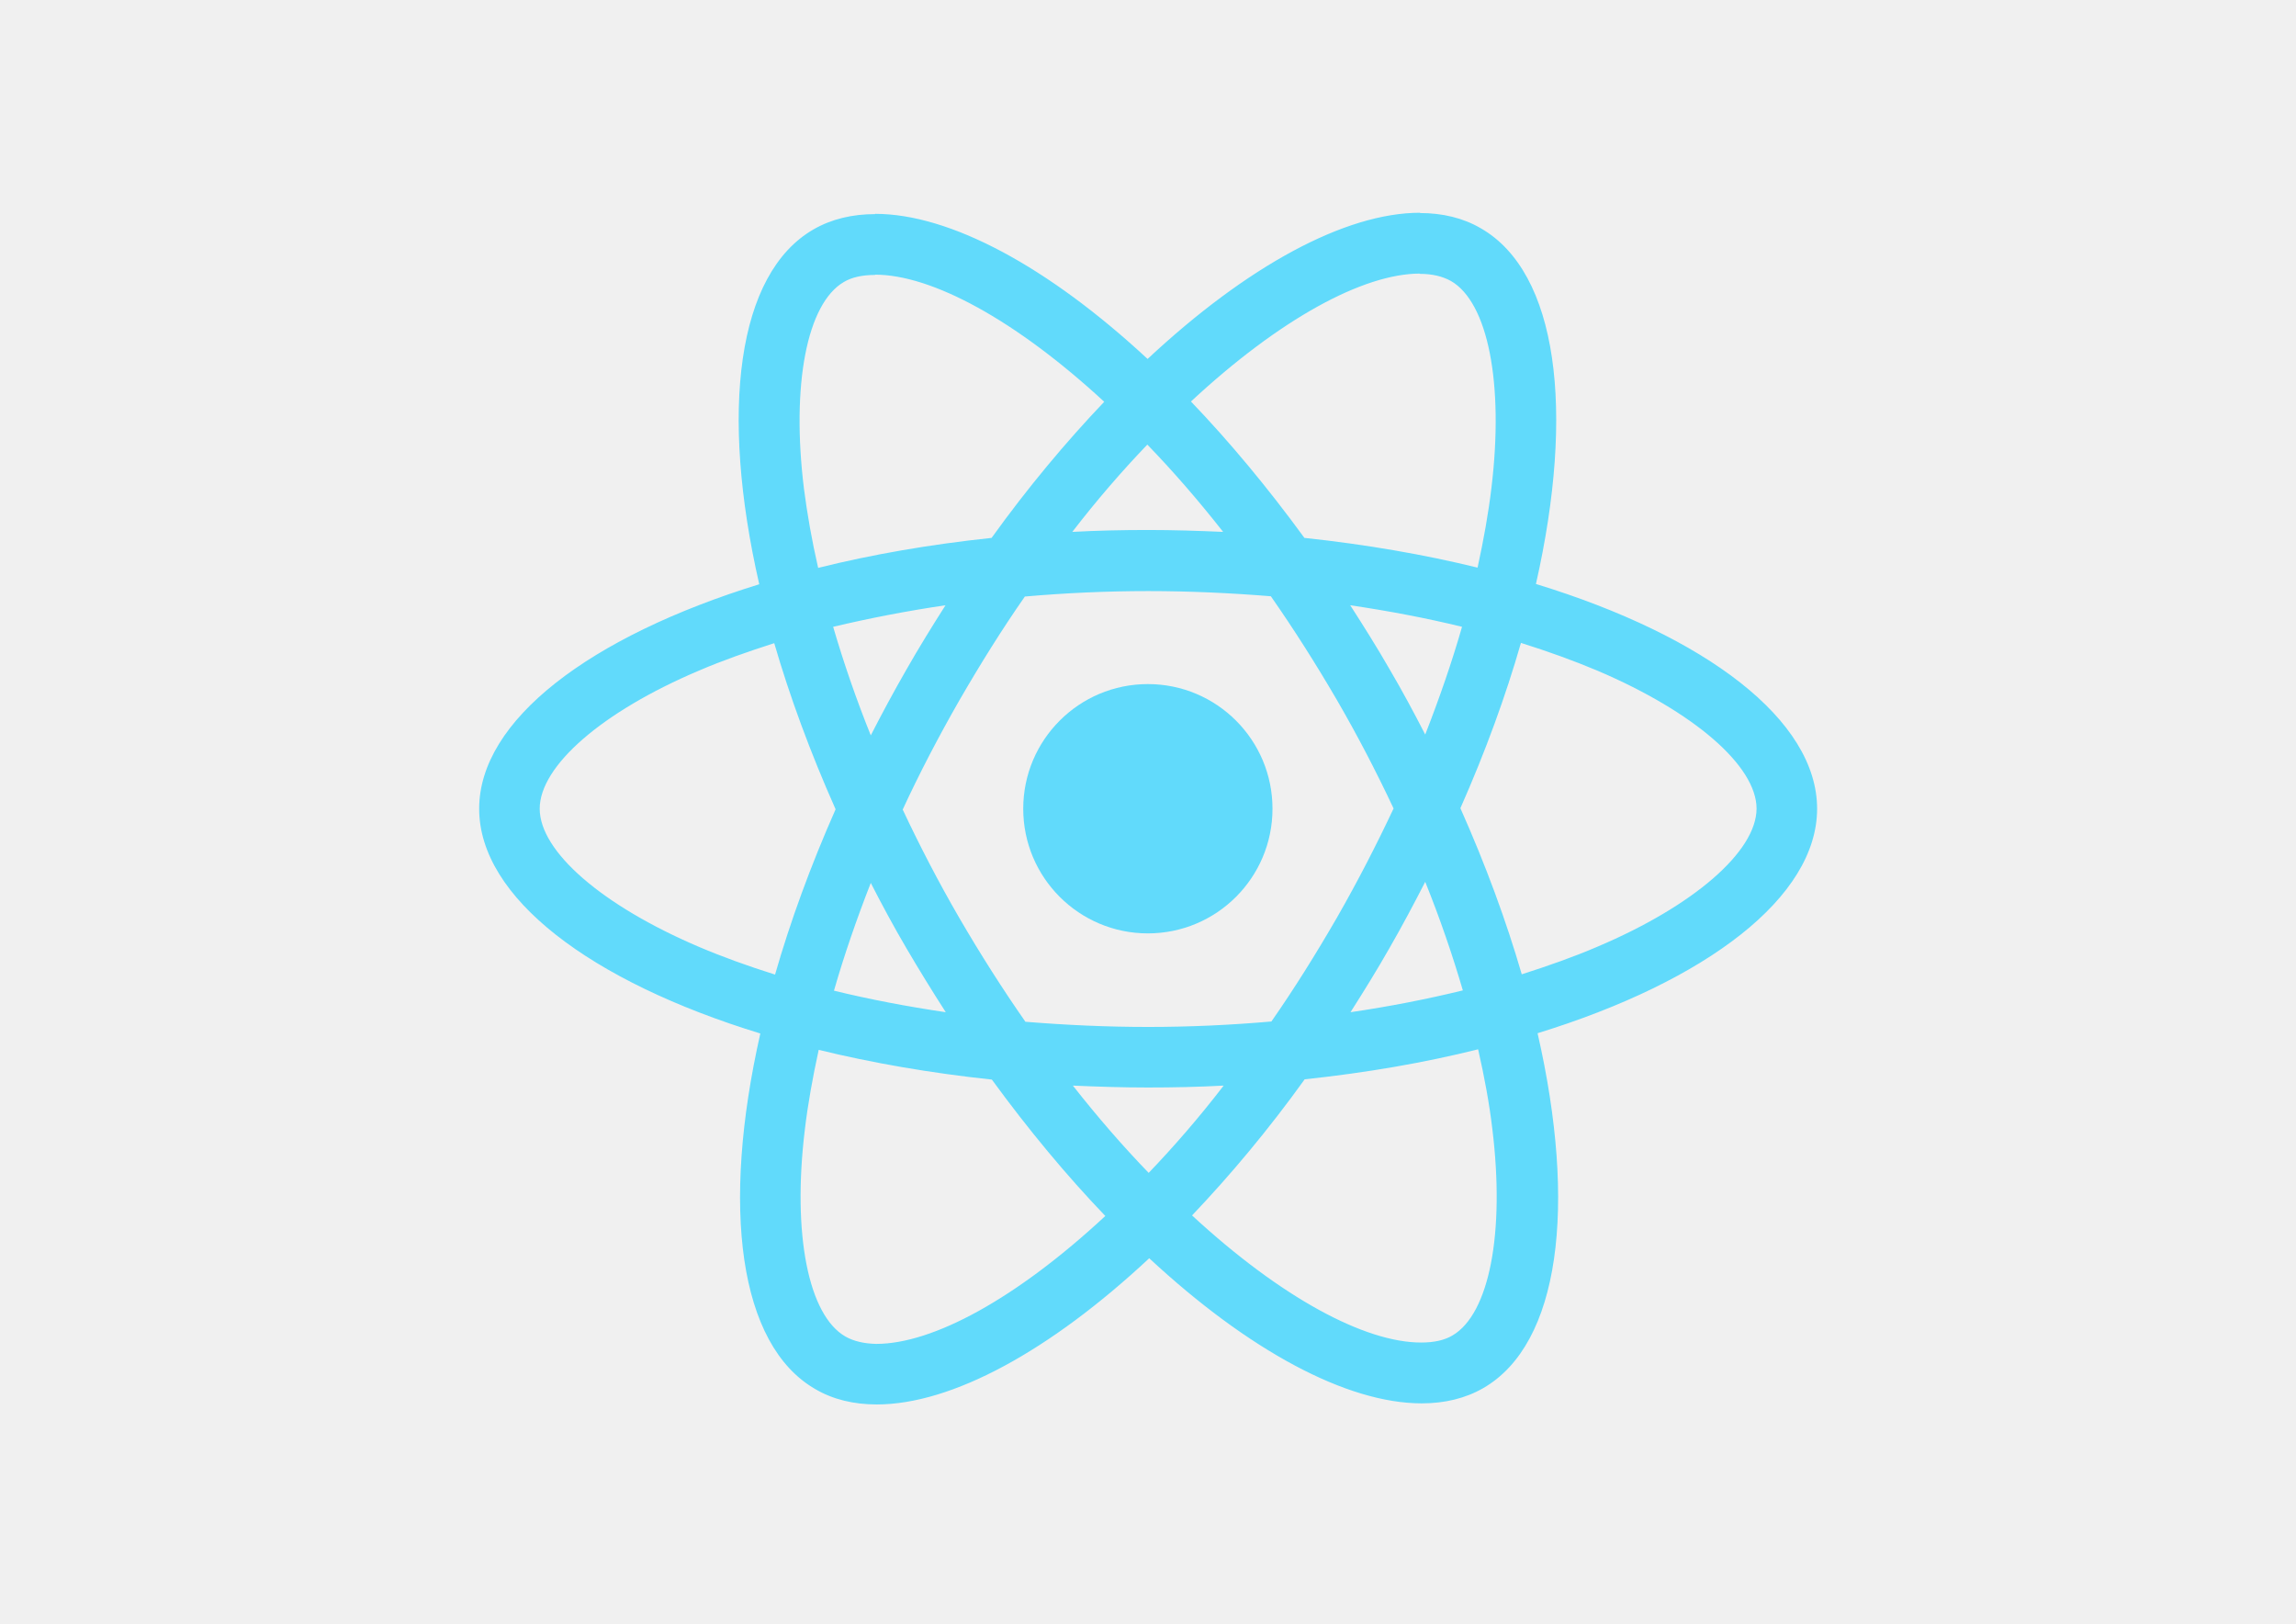
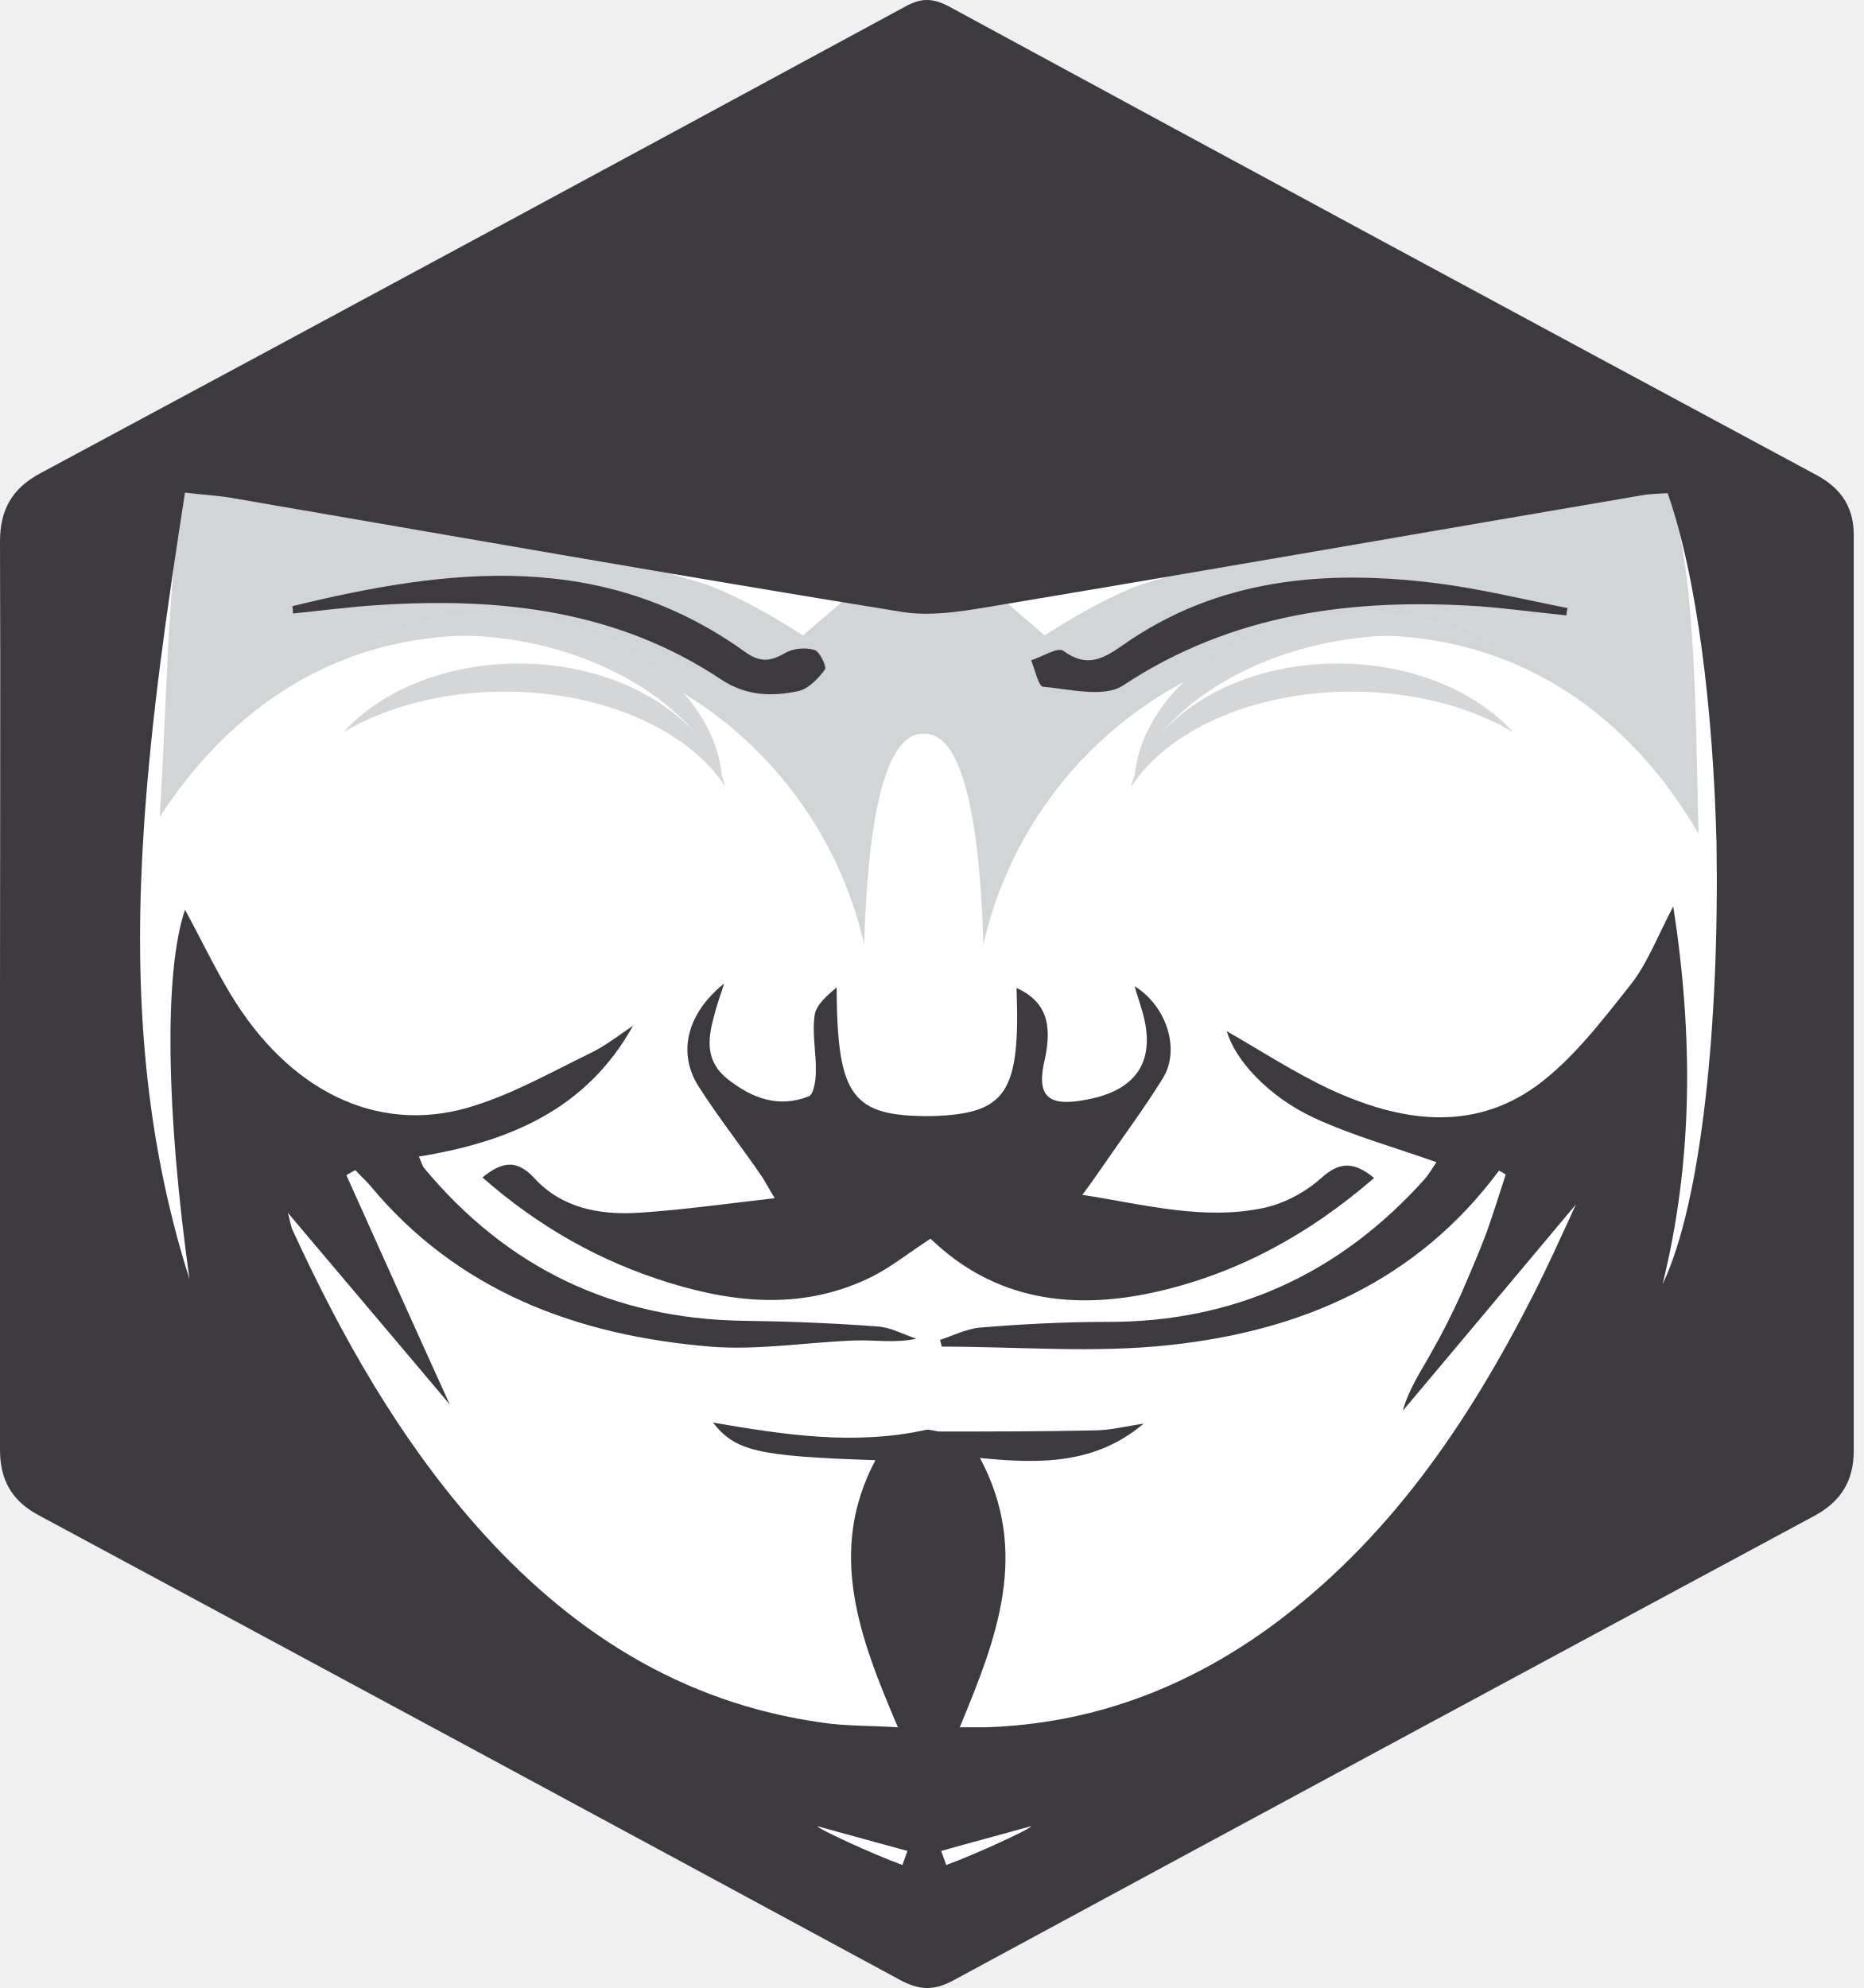
- <svg xmlns="http://www.w3.org/2000/svg" viewBox="0 0 841.9 595.3">
-   <g fill="#61DAFB">
-     <path d="M666.3 296.5c0-32.5-40.7-63.3-103.1-82.4 14.4-63.6 8-114.2-20.2-130.4-6.5-3.8-14.1-5.6-22.4-5.6v22.3c4.6 0 8.3.9 11.4 2.6 13.6 7.8 19.5 37.5 14.9 75.7-1.1 9.4-2.9 19.3-5.1 29.4-19.6-4.8-41-8.5-63.5-10.9-13.5-18.5-27.5-35.3-41.6-50 32.6-30.3 63.2-46.9 84-46.9V78c-27.5 0-63.5 19.6-99.9 53.6-36.4-33.8-72.4-53.2-99.9-53.2v22.3c20.7 0 51.4 16.5 84 46.6-14 14.7-28 31.4-41.3 49.9-22.6 2.4-44 6.1-63.6 11-2.3-10-4-19.7-5.2-29-4.7-38.2 1.1-67.9 14.6-75.8 3-1.8 6.9-2.6 11.5-2.6V78.5c-8.4 0-16 1.8-22.6 5.6-28.1 16.2-34.4 66.7-19.9 130.1-62.2 19.2-102.7 49.9-102.7 82.3 0 32.5 40.7 63.3 103.1 82.4-14.4 63.6-8 114.2 20.2 130.4 6.5 3.8 14.1 5.6 22.5 5.6 27.5 0 63.5-19.6 99.9-53.6 36.4 33.8 72.4 53.2 99.9 53.2 8.4 0 16-1.8 22.6-5.6 28.1-16.2 34.4-66.7 19.9-130.1 62-19.1 102.5-49.9 102.5-82.3zm-130.2-66.7c-3.7 12.9-8.3 26.2-13.5 39.5-4.1-8-8.4-16-13.1-24-4.6-8-9.5-15.8-14.4-23.4 14.2 2.1 27.9 4.7 41 7.9zm-45.8 106.5c-7.8 13.5-15.8 26.3-24.1 38.2-14.9 1.3-30 2-45.2 2-15.1 0-30.2-.7-45-1.9-8.3-11.9-16.4-24.6-24.2-38-7.6-13.1-14.5-26.4-20.8-39.8 6.2-13.4 13.2-26.8 20.7-39.9 7.8-13.5 15.8-26.3 24.1-38.2 14.9-1.3 30-2 45.2-2 15.1 0 30.2.7 45 1.9 8.3 11.9 16.4 24.6 24.2 38 7.6 13.1 14.5 26.4 20.8 39.8-6.3 13.4-13.2 26.8-20.7 39.9zm32.3-13c5.4 13.4 10 26.8 13.8 39.8-13.1 3.2-26.9 5.9-41.2 8 4.9-7.7 9.8-15.6 14.4-23.7 4.6-8 8.9-16.1 13-24.1zM421.2 430c-9.3-9.6-18.6-20.3-27.8-32 9 .4 18.2.7 27.5.7 9.4 0 18.7-.2 27.8-.7-9 11.7-18.3 22.4-27.5 32zm-74.4-58.9c-14.2-2.1-27.9-4.7-41-7.9 3.7-12.9 8.3-26.2 13.5-39.5 4.1 8 8.4 16 13.1 24 4.7 8 9.5 15.8 14.4 23.4zM420.7 163c9.3 9.6 18.6 20.3 27.8 32-9-.4-18.2-.7-27.5-.7-9.4 0-18.7.2-27.8.7 9-11.7 18.3-22.4 27.5-32zm-74 58.9c-4.9 7.7-9.8 15.6-14.4 23.7-4.6 8-8.9 16-13 24-5.4-13.4-10-26.8-13.8-39.8 13.1-3.1 26.9-5.8 41.2-7.9zm-90.5 125.2c-35.4-15.1-58.3-34.9-58.3-50.6 0-15.7 22.9-35.6 58.3-50.6 8.6-3.7 18-7 27.7-10.1 5.7 19.6 13.2 40 22.5 60.9-9.2 20.8-16.6 41.1-22.2 60.6-9.9-3.1-19.3-6.5-28-10.2zM310 490c-13.6-7.8-19.5-37.5-14.9-75.7 1.1-9.4 2.9-19.3 5.1-29.4 19.6 4.8 41 8.5 63.5 10.9 13.5 18.5 27.5 35.3 41.6 50-32.6 30.3-63.2 46.9-84 46.9-4.5-.1-8.3-1-11.3-2.7zm237.2-76.2c4.7 38.2-1.1 67.9-14.6 75.8-3 1.8-6.9 2.6-11.5 2.6-20.7 0-51.4-16.5-84-46.6 14-14.7 28-31.4 41.3-49.9 22.6-2.4 44-6.1 63.6-11 2.3 10.1 4.1 19.8 5.2 29.1zm38.5-66.7c-8.6 3.7-18 7-27.7 10.1-5.7-19.6-13.2-40-22.5-60.9 9.2-20.8 16.6-41.1 22.2-60.6 9.9 3.1 19.3 6.5 28.1 10.2 35.4 15.1 58.3 34.9 58.3 50.6-.1 15.7-23 35.6-58.4 50.6zM320.8 78.4z" />
-     <circle cx="420.9" cy="296.5" r="45.7" />
-     <path d="M520.5 78.1z" />
-   </g>
+ <svg xmlns="http://www.w3.org/2000/svg" width="60" height="64" viewBox="0 0 60 64" fill="none">
+   <path d="M3.637 15.62H55.87V38.927L48.267 53.969L29.919 61.738L12.893 53.969L1.488 38.1L3.637 15.62Z" fill="white" />
+   <path d="M53.648 15.551C53.377 15.569 53.087 15.569 52.798 15.623C45.992 16.8 39.187 17.976 32.363 19.116C31.241 19.297 30.064 19.551 28.978 19.37C21.792 18.211 14.643 16.944 7.475 15.714C6.987 15.623 6.498 15.587 5.919 15.533C5.358 19.153 5.376 22.736 5.14 26.302C7.421 22.791 10.824 20.456 15.313 20.456H15.367C21.448 20.456 26.535 24.709 27.82 30.411C27.928 26.537 28.453 23.623 29.702 23.623C29.72 23.623 29.72 23.623 29.738 23.623C29.756 23.623 29.756 23.623 29.774 23.623C31.023 23.623 31.548 26.537 31.657 30.411C32.942 24.709 38.028 20.456 44.11 20.456H44.164C48.888 20.456 52.472 23.026 54.68 26.845C54.572 22.501 54.59 18.23 53.648 15.551ZM25.847 20.456C25.847 20.456 24.218 19.37 22.77 18.827L20.96 18.284L27.114 19.37L25.847 20.456ZM36.707 18.827C35.259 19.37 33.63 20.456 33.63 20.456L32.363 19.37L38.517 18.284L36.707 18.827Z" fill="#D2D5D6" />
+   <path d="M32.725 31.804C33.63 32.221 33.901 32.908 33.63 34.121C33.358 35.28 33.72 35.642 34.951 35.406C36.671 35.099 37.268 34.067 36.725 32.402C36.671 32.203 36.598 32.022 36.526 31.75C37.557 32.384 38.01 33.795 37.431 34.718C36.815 35.714 36.109 36.655 35.44 37.633C35.277 37.868 35.114 38.103 34.843 38.465C36.906 38.791 38.77 39.298 40.707 38.882C41.358 38.737 42.028 38.375 42.517 37.94C43.114 37.397 43.567 37.379 44.236 37.922C42.173 39.714 39.874 40.981 37.268 41.578C34.571 42.194 32.037 41.886 29.956 39.877C29.286 40.311 28.725 40.764 28.091 41.09C25.955 42.158 23.765 41.977 21.575 41.307C19.331 40.619 17.34 39.497 15.53 37.904C16.163 37.397 16.634 37.307 17.213 37.94C18.1 38.9 19.313 39.117 20.544 39.044C21.955 38.954 23.349 38.755 24.942 38.574C24.725 38.23 24.616 37.995 24.471 37.795C23.82 36.854 23.114 35.949 22.498 34.99C21.811 33.922 22.082 32.655 23.313 31.66C23.15 32.148 23.041 32.474 22.969 32.782C22.77 33.506 22.734 34.194 23.421 34.737C24.2 35.352 25.05 35.678 26.028 35.298C26.191 35.243 26.263 34.791 26.263 34.519C26.281 33.904 26.136 33.27 26.227 32.673C26.281 32.329 26.643 32.04 26.933 31.786C26.951 35.316 27.422 35.949 29.992 35.931C32.399 35.859 32.852 35.189 32.725 31.804Z" fill="#3C3A3E" />
+   <path d="M9.412 19.515C14.444 18.284 19.403 17.686 24.001 20.999C24.489 21.343 24.815 21.288 25.286 21.017C25.539 20.872 25.937 20.836 26.227 20.926C26.39 20.981 26.625 21.469 26.553 21.56C26.335 21.849 26.028 22.175 25.702 22.248C24.851 22.429 24.019 22.41 23.204 21.867C19.856 19.641 16.091 19.225 12.199 19.478C11.276 19.533 10.353 19.659 9.43 19.75C9.43 19.677 9.43 19.605 9.412 19.515Z" fill="#3C3A3E" />
+   <path d="M58.517 15.315C49.196 10.302 39.874 5.27 30.571 0.22C30.064 -0.052 29.684 -0.088 29.159 0.202C19.874 5.234 10.588 10.247 1.285 15.243C0.38 15.732 0 16.419 0 17.433C0.018 22.284 0 27.153 0 32.004C0 36.891 0 41.778 0 46.664C0 47.624 0.362 48.312 1.249 48.782C10.498 53.76 19.729 58.737 28.96 63.733C29.593 64.077 30.064 64.095 30.698 63.751C39.929 58.755 49.16 53.778 58.409 48.8C59.278 48.33 59.676 47.66 59.676 46.701C59.676 36.891 59.676 27.098 59.676 17.288C59.694 16.401 59.332 15.768 58.517 15.315ZM29.05 60.04C28.109 59.697 26.299 58.864 26.317 58.791C27.277 59.063 28.236 59.316 29.213 59.588L29.05 60.04ZM30.462 60.04L30.299 59.588C31.259 59.316 32.218 59.063 33.195 58.791C33.214 58.864 31.404 59.697 30.462 60.04ZM53.522 41.343C54.499 37.379 54.517 33.397 53.866 29.18C53.341 30.175 53.015 31.062 52.454 31.75C51.549 32.89 50.626 34.103 49.467 34.954C47.368 36.474 45.051 36.094 42.843 35.081C41.684 34.538 40.598 33.832 39.494 33.198C39.748 34.103 40.816 35.298 42.3 35.986C43.549 36.565 44.87 36.927 46.245 37.415C46.137 37.56 46.01 37.795 45.847 37.977C43.114 41.017 39.711 42.574 35.621 42.556C34.263 42.556 32.906 42.628 31.566 42.737C31.132 42.773 30.698 42.99 30.263 43.135C30.281 43.207 30.299 43.28 30.317 43.352C32.779 43.352 35.241 43.569 37.684 43.298C41.883 42.845 45.612 41.253 48.255 37.687C48.327 37.723 48.399 37.759 48.472 37.814C48.273 38.429 48.074 39.062 47.856 39.678C47.603 40.348 47.313 41.017 47.024 41.687C46.734 42.321 46.426 42.936 46.083 43.533C45.757 44.13 45.359 44.692 45.16 45.416C46.969 43.262 48.779 41.108 50.734 38.773C50.227 39.877 49.811 40.8 49.359 41.687C47.241 45.85 44.671 49.633 40.834 52.42C38.119 54.375 35.114 55.497 31.747 55.606C31.512 55.606 31.277 55.606 30.897 55.606C32.073 52.764 33.177 49.995 31.548 46.936C33.503 47.135 35.277 47.135 36.815 45.832C36.291 45.904 35.748 46.049 35.223 46.049C33.575 46.085 31.928 46.085 30.263 46.085C30.118 46.085 29.956 46.013 29.811 46.031C27.512 46.538 25.25 46.194 22.951 45.796C23.675 46.719 24.399 46.882 28.182 47.008C26.625 49.941 27.657 52.692 28.906 55.606C28.001 55.552 27.241 55.57 26.498 55.461C21.901 54.828 18.281 52.475 15.276 49.054C12.815 46.248 10.987 43.008 9.43 39.624C9.358 39.479 9.34 39.298 9.267 39.044C11.005 41.108 12.67 43.063 14.48 45.217C13.285 42.592 12.217 40.203 11.15 37.832C11.24 37.777 11.349 37.723 11.439 37.669C11.584 37.832 11.747 37.977 11.892 38.139C14.733 41.578 18.571 42.99 22.86 43.352C24.399 43.479 25.992 43.207 27.548 43.153C28.182 43.135 28.797 43.244 29.503 43.099C29.069 42.954 28.652 42.719 28.218 42.701C26.77 42.592 25.322 42.538 23.892 42.52C19.711 42.447 16.308 40.8 13.647 37.596C13.593 37.524 13.575 37.434 13.485 37.234C16.362 36.764 18.878 35.732 20.381 33.017C19.928 33.325 19.494 33.669 19.005 33.904C17.702 34.538 16.435 35.261 15.059 35.66C12.109 36.51 9.285 35.099 7.421 32.004C6.896 31.135 6.462 30.212 5.955 29.288C5.267 31.334 5.358 35.859 6.1 41.18C4.561 36.347 4.308 31.515 4.634 26.628C4.869 23.062 5.394 19.478 5.955 15.858C6.516 15.931 7.023 15.949 7.511 16.039C14.679 17.27 21.847 18.537 29.014 19.696C30.1 19.877 31.277 19.623 32.399 19.442C39.223 18.302 46.028 17.107 52.834 15.949C53.123 15.895 53.413 15.895 53.685 15.876C54.626 18.555 55.151 22.827 55.259 27.171C55.35 32.872 54.789 38.7 53.522 41.343Z" fill="#3C3A3E" />
+   <path d="M23.222 24.927C23.222 24.945 23.24 24.963 23.24 24.981C23.023 22.646 20.652 20.456 17.448 19.858C15.132 19.424 12.941 19.895 11.493 20.981C12.996 20.438 14.878 20.293 16.833 20.655C19.258 21.107 21.267 22.248 22.426 23.66C21.231 22.284 19.114 21.361 16.706 21.361C14.353 21.361 12.272 22.23 11.059 23.569C12.435 22.755 14.245 22.266 16.254 22.266C19.457 22.266 22.191 23.533 23.349 25.325C23.313 25.18 23.277 25.053 23.222 24.927Z" fill="#D4D6D8" />
+   <path d="M36.544 24.927C36.544 24.945 36.526 24.963 36.526 24.981C36.743 22.646 39.114 20.456 42.318 19.858C44.635 19.424 46.825 19.895 48.273 20.981C46.77 20.438 44.888 20.293 42.933 20.655C40.508 21.107 38.499 22.248 37.34 23.66C38.553 22.266 40.653 21.361 43.06 21.361C45.413 21.361 47.494 22.23 48.707 23.569C47.331 22.755 45.522 22.266 43.512 22.266C40.309 22.266 37.576 23.533 36.417 25.325C36.435 25.18 36.49 25.053 36.544 24.927Z" fill="#D4D6D8" />
+   <path d="M50.427 19.81C49.504 19.719 48.58 19.593 47.657 19.52C43.567 19.249 39.675 19.737 36.146 22.072C35.53 22.471 34.426 22.181 33.575 22.108C33.431 22.09 33.322 21.566 33.195 21.258C33.539 21.149 34.046 20.823 34.227 20.95C34.969 21.493 35.476 21.24 36.146 20.769C39.205 18.615 42.68 18.326 46.264 18.778C47.675 18.959 49.069 19.303 50.463 19.575C50.445 19.665 50.427 19.737 50.427 19.81Z" fill="#3C3A3E" />
</svg>
